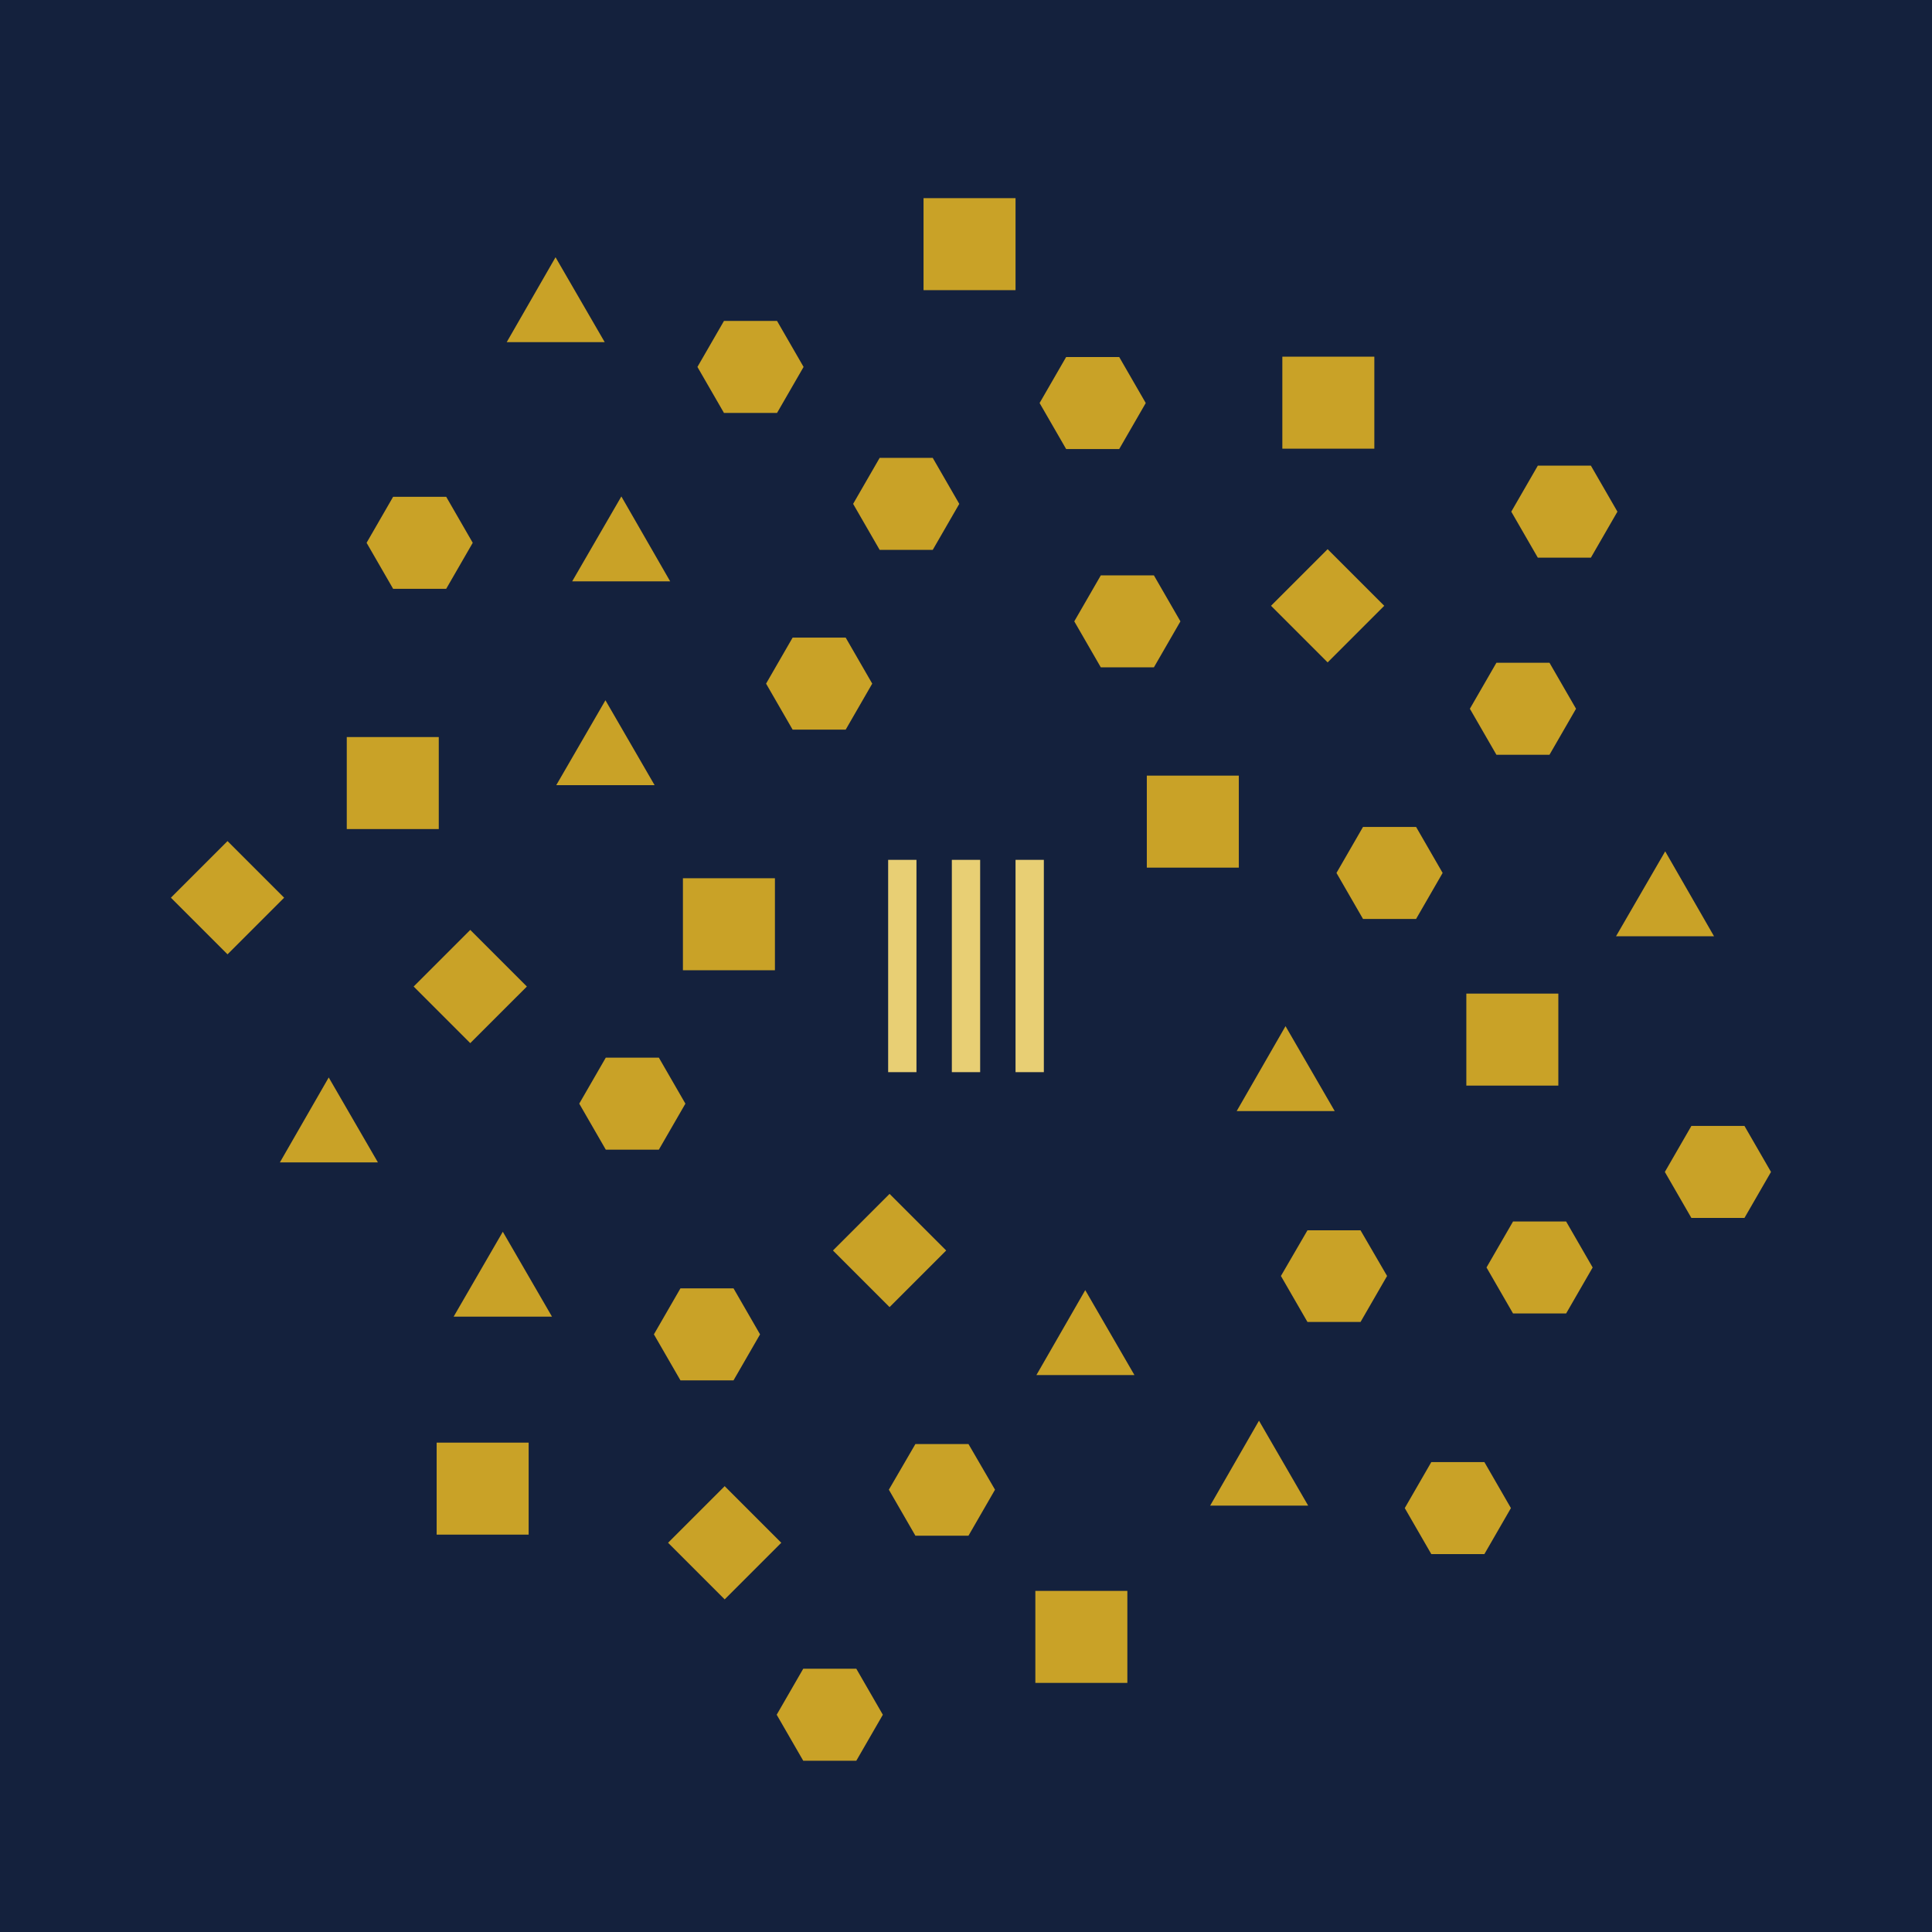
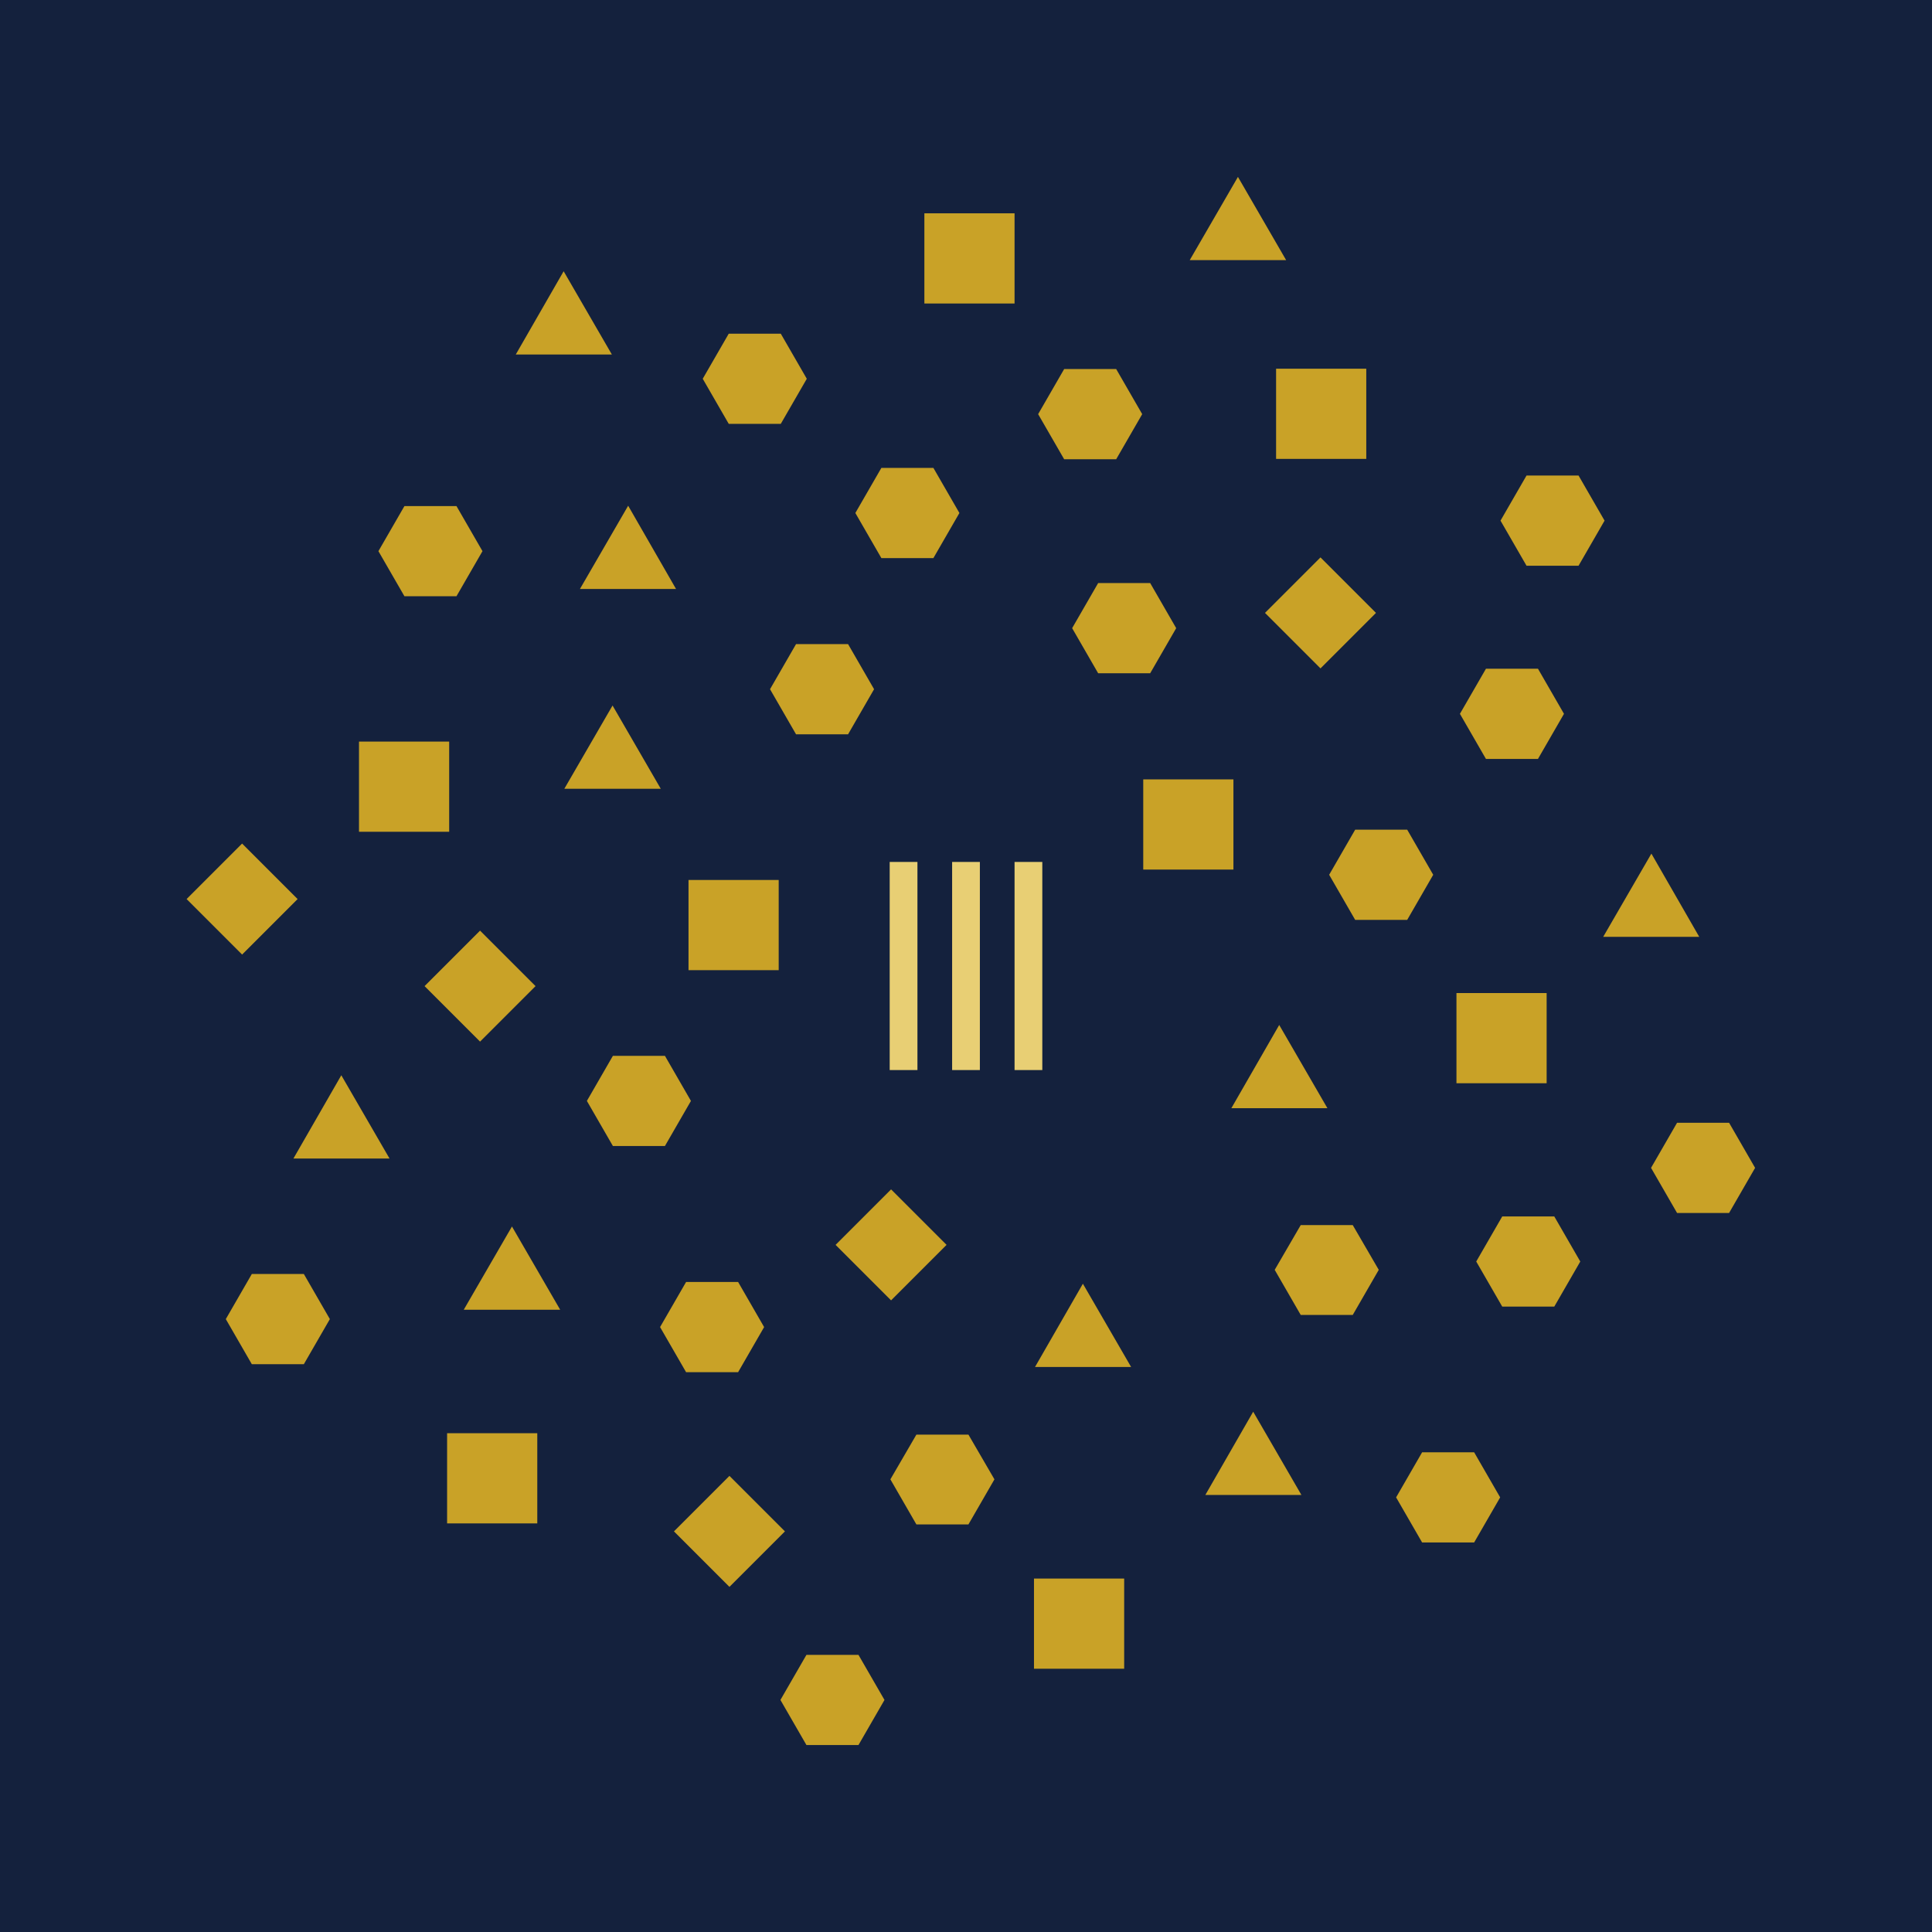
- <svg xmlns="http://www.w3.org/2000/svg" viewBox="0 0 546 546" role="img" aria-labelledby="t">
-   <rect width="546" height="546" fill="#14213d" />
-   <rect x="251.0" y="243.0" width="8" height="60" fill="#e8cf74" />
-   <rect x="269.0" y="243.0" width="8" height="60" fill="#e8cf74" />
-   <rect x="287.0" y="243.0" width="8" height="60" fill="#e8cf74" />
-   <rect x="193.0" y="248.2" width="26" height="26" fill="#c9a227" />
-   <rect x="324.1" y="219.2" width="26" height="26" fill="#c9a227" />
-   <polygon points="251.4,337.4 267.4,353.4 251.4,369.4 235.4,353.4" fill="#c9a227" />
-   <polygon points="246.5,193.2 239.0,206.2 224.0,206.2 216.5,193.2 224.0,180.2 239.0,180.2" fill="#c9a227" />
-   <polygon points="363.3,290.0 377.2,314.0 349.5,314.0" fill="#c9a227" />
-   <polygon points="193.7,311.9 186.2,324.9 171.2,324.9 163.7,311.9 171.2,298.9 186.2,298.9" fill="#c9a227" />
-   <polygon points="333.6,175.6 326.1,188.6 311.1,188.6 303.6,175.6 311.1,162.6 326.1,162.6" fill="#c9a227" />
-   <polygon points="306.7,364.6 320.6,388.6 292.9,388.6" fill="#c9a227" />
-   <polygon points="171.1,197.9 185.0,221.9 157.2,221.9" fill="#c9a227" />
-   <polygon points="407.7,246.7 400.2,259.7 385.2,259.7 377.7,246.7 385.2,233.7 400.2,233.7" fill="#c9a227" />
-   <polygon points="214.8,377.1 207.3,390.1 192.3,390.1 184.8,377.1 192.3,364.1 207.3,364.1" fill="#c9a227" />
-   <polygon points="271.1,142.4 263.6,155.4 248.6,155.4 241.1,142.4 248.6,129.4 263.6,129.4" fill="#c9a227" />
-   <polygon points="392.0,360.6 384.5,373.6 369.5,373.6 362.0,360.6 369.5,347.7 384.5,347.7" fill="#c9a227" />
-   <polygon points="132.9,262.8 148.9,278.8 132.9,294.8 116.9,278.8" fill="#c9a227" />
-   <polygon points="375.2,155.2 391.2,171.2 375.2,187.2 359.2,171.2" fill="#c9a227" />
-   <polygon points="281.2,421.0 273.7,434.0 258.7,434.0 251.2,421.0 258.7,408.1 273.7,408.1" fill="#c9a227" />
-   <polygon points="175.6,140.3 189.4,164.3 161.7,164.3" fill="#c9a227" />
-   <rect x="414.4" y="280.8" width="26" height="26" fill="#c9a227" />
-   <polygon points="142.1,348.1 156.0,372.1 128.2,372.1" fill="#c9a227" />
-   <polygon points="323.8,113.9 316.3,126.9 301.3,126.9 293.8,113.9 301.3,100.9 316.3,100.9" fill="#c9a227" />
-   <polygon points="355.8,401.5 369.7,425.5 342.0,425.5" fill="#c9a227" />
-   <rect x="98.0" y="208.3" width="26" height="26" fill="#c9a227" />
-   <polygon points="445.4,200.3 437.9,213.3 422.9,213.3 415.4,200.3 422.9,187.3 437.9,187.3" fill="#c9a227" />
-   <polygon points="204.8,420.0 220.8,436.0 204.8,452.0 188.8,436.0" fill="#c9a227" />
-   <polygon points="227.1,103.7 219.6,116.7 204.6,116.7 197.1,103.7 204.6,90.7 219.6,90.7" fill="#c9a227" />
-   <polygon points="450.1,358.2 442.6,371.2 427.6,371.2 420.1,358.2 427.6,345.2 442.6,345.2" fill="#c9a227" />
-   <polygon points="92.9,304.5 106.8,328.5 79.1,328.5" fill="#c9a227" />
-   <rect x="362.4" y="100.8" width="26" height="26" fill="#c9a227" />
-   <rect x="292.6" y="449.6" width="26" height="26" fill="#c9a227" />
-   <polygon points="133.6,153.4 126.1,166.4 111.1,166.4 103.6,153.4 111.1,140.4 126.1,140.4" fill="#c9a227" />
-   <polygon points="470.6,240.6 484.4,264.6 456.7,264.6" fill="#c9a227" />
-   <rect x="123.4" y="407.7" width="26" height="26" fill="#c9a227" />
-   <rect x="261.0" y="56.0" width="26" height="26" fill="#c9a227" />
-   <polygon points="427.0,426.2 419.5,439.2 404.5,439.2 397.0,426.2 404.5,413.2 419.5,413.2" fill="#c9a227" />
-   <polygon points="64.3,237.7 80.3,253.7 64.3,269.7 48.3,253.7" fill="#c9a227" />
-   <polygon points="457.1,144.6 449.6,157.6 434.6,157.6 427.1,144.6 434.6,131.6 449.6,131.6" fill="#c9a227" />
-   <polygon points="249.5,484.6 242.0,497.6 227.0,497.6 219.5,484.6 227.0,471.6 242.0,471.6" fill="#c9a227" />
-   <polygon points="157.0,72.7 170.9,96.7 143.2,96.7" fill="#c9a227" />
-   <polygon points="500.5,331.2 493.0,344.2 478.0,344.2 470.5,331.2 478.0,318.2 493.0,318.2" fill="#c9a227" />
+ <svg xmlns="http://www.w3.org/2000/svg" viewBox="0 0 557 557" role="img" aria-labelledby="t">
+   <rect width="557" height="557" fill="#14213d" />
+   <rect x="256.5" y="248.5" width="8" height="60" fill="#e8cf74" />
+   <rect x="274.5" y="248.5" width="8" height="60" fill="#e8cf74" />
+   <rect x="292.5" y="248.5" width="8" height="60" fill="#e8cf74" />
+   <rect x="198.5" y="253.7" width="26" height="26" fill="#c9a227" />
+   <rect x="329.6" y="224.7" width="26" height="26" fill="#c9a227" />
+   <polygon points="256.9,342.9 272.9,358.9 256.9,374.9 240.9,358.9" fill="#c9a227" />
+   <polygon points="252.0,198.7 244.5,211.7 229.5,211.7 222.0,198.7 229.5,185.7 244.5,185.7" fill="#c9a227" />
+   <polygon points="368.8,295.5 382.7,319.5 355.0,319.5" fill="#c9a227" />
+   <polygon points="199.2,317.4 191.7,330.4 176.7,330.4 169.2,317.4 176.7,304.4 191.7,304.4" fill="#c9a227" />
+   <polygon points="339.1,181.1 331.6,194.1 316.6,194.1 309.1,181.1 316.6,168.1 331.6,168.1" fill="#c9a227" />
+   <polygon points="312.2,370.1 326.1,394.1 298.4,394.1" fill="#c9a227" />
+   <polygon points="176.6,203.4 190.5,227.4 162.7,227.4" fill="#c9a227" />
+   <polygon points="413.2,252.2 405.7,265.2 390.7,265.2 383.2,252.2 390.7,239.2 405.7,239.2" fill="#c9a227" />
+   <polygon points="220.3,382.6 212.8,395.6 197.8,395.6 190.3,382.6 197.8,369.6 212.8,369.6" fill="#c9a227" />
+   <polygon points="276.6,147.9 269.1,160.9 254.1,160.9 246.6,147.9 254.1,134.9 269.1,134.9" fill="#c9a227" />
+   <polygon points="397.5,366.1 390.0,379.1 375.0,379.1 367.5,366.1 375.0,353.2 390.0,353.2" fill="#c9a227" />
+   <polygon points="138.4,268.3 154.4,284.3 138.4,300.3 122.4,284.3" fill="#c9a227" />
+   <polygon points="380.7,160.7 396.7,176.7 380.7,192.7 364.7,176.7" fill="#c9a227" />
+   <polygon points="286.7,426.5 279.2,439.5 264.2,439.5 256.7,426.5 264.2,413.6 279.2,413.6" fill="#c9a227" />
+   <polygon points="181.1,145.8 194.9,169.8 167.2,169.8" fill="#c9a227" />
+   <rect x="419.9" y="286.3" width="26" height="26" fill="#c9a227" />
+   <polygon points="147.6,353.6 161.5,377.6 133.7,377.6" fill="#c9a227" />
+   <polygon points="329.3,119.4 321.8,132.4 306.8,132.4 299.3,119.4 306.8,106.4 321.8,106.4" fill="#c9a227" />
+   <polygon points="361.3,407.0 375.2,431.0 347.5,431.0" fill="#c9a227" />
+   <rect x="103.5" y="213.8" width="26" height="26" fill="#c9a227" />
+   <polygon points="450.9,205.8 443.4,218.8 428.4,218.8 420.9,205.8 428.4,192.8 443.4,192.8" fill="#c9a227" />
+   <polygon points="210.3,425.5 226.3,441.5 210.3,457.5 194.3,441.5" fill="#c9a227" />
+   <polygon points="232.6,109.2 225.1,122.2 210.1,122.2 202.6,109.2 210.1,96.2 225.1,96.2" fill="#c9a227" />
+   <polygon points="455.6,363.7 448.1,376.7 433.1,376.7 425.6,363.7 433.1,350.7 448.1,350.7" fill="#c9a227" />
+   <polygon points="98.4,310.0 112.3,334.0 84.6,334.0" fill="#c9a227" />
+   <rect x="367.9" y="106.3" width="26" height="26" fill="#c9a227" />
+   <rect x="298.1" y="455.1" width="26" height="26" fill="#c9a227" />
+   <polygon points="139.1,158.9 131.6,171.9 116.6,171.9 109.1,158.9 116.6,145.9 131.6,145.9" fill="#c9a227" />
+   <polygon points="476.1,246.1 489.9,270.1 462.2,270.1" fill="#c9a227" />
+   <rect x="128.9" y="413.2" width="26" height="26" fill="#c9a227" />
+   <rect x="266.5" y="61.5" width="26" height="26" fill="#c9a227" />
+   <polygon points="432.5,431.7 425.0,444.7 410.0,444.7 402.5,431.7 410.0,418.7 425.0,418.7" fill="#c9a227" />
+   <polygon points="69.8,243.2 85.8,259.2 69.8,275.2 53.8,259.2" fill="#c9a227" />
+   <polygon points="462.6,150.1 455.1,163.1 440.1,163.1 432.6,150.1 440.1,137.1 455.1,137.1" fill="#c9a227" />
+   <polygon points="255.0,490.1 247.5,503.1 232.5,503.1 225.0,490.1 232.5,477.1 247.5,477.1" fill="#c9a227" />
+   <polygon points="162.5,78.2 176.4,102.2 148.7,102.2" fill="#c9a227" />
+   <polygon points="506.0,336.7 498.5,349.7 483.5,349.7 476.0,336.7 483.5,323.7 498.5,323.7" fill="#c9a227" />
+   <polygon points="95.1,380.3 87.6,393.3 72.6,393.3 65.1,380.3 72.6,367.3 87.6,367.3" fill="#c9a227" />
+   <polygon points="356.9,51.0 370.8,75.0 343.0,75.0" fill="#c9a227" />
</svg>
